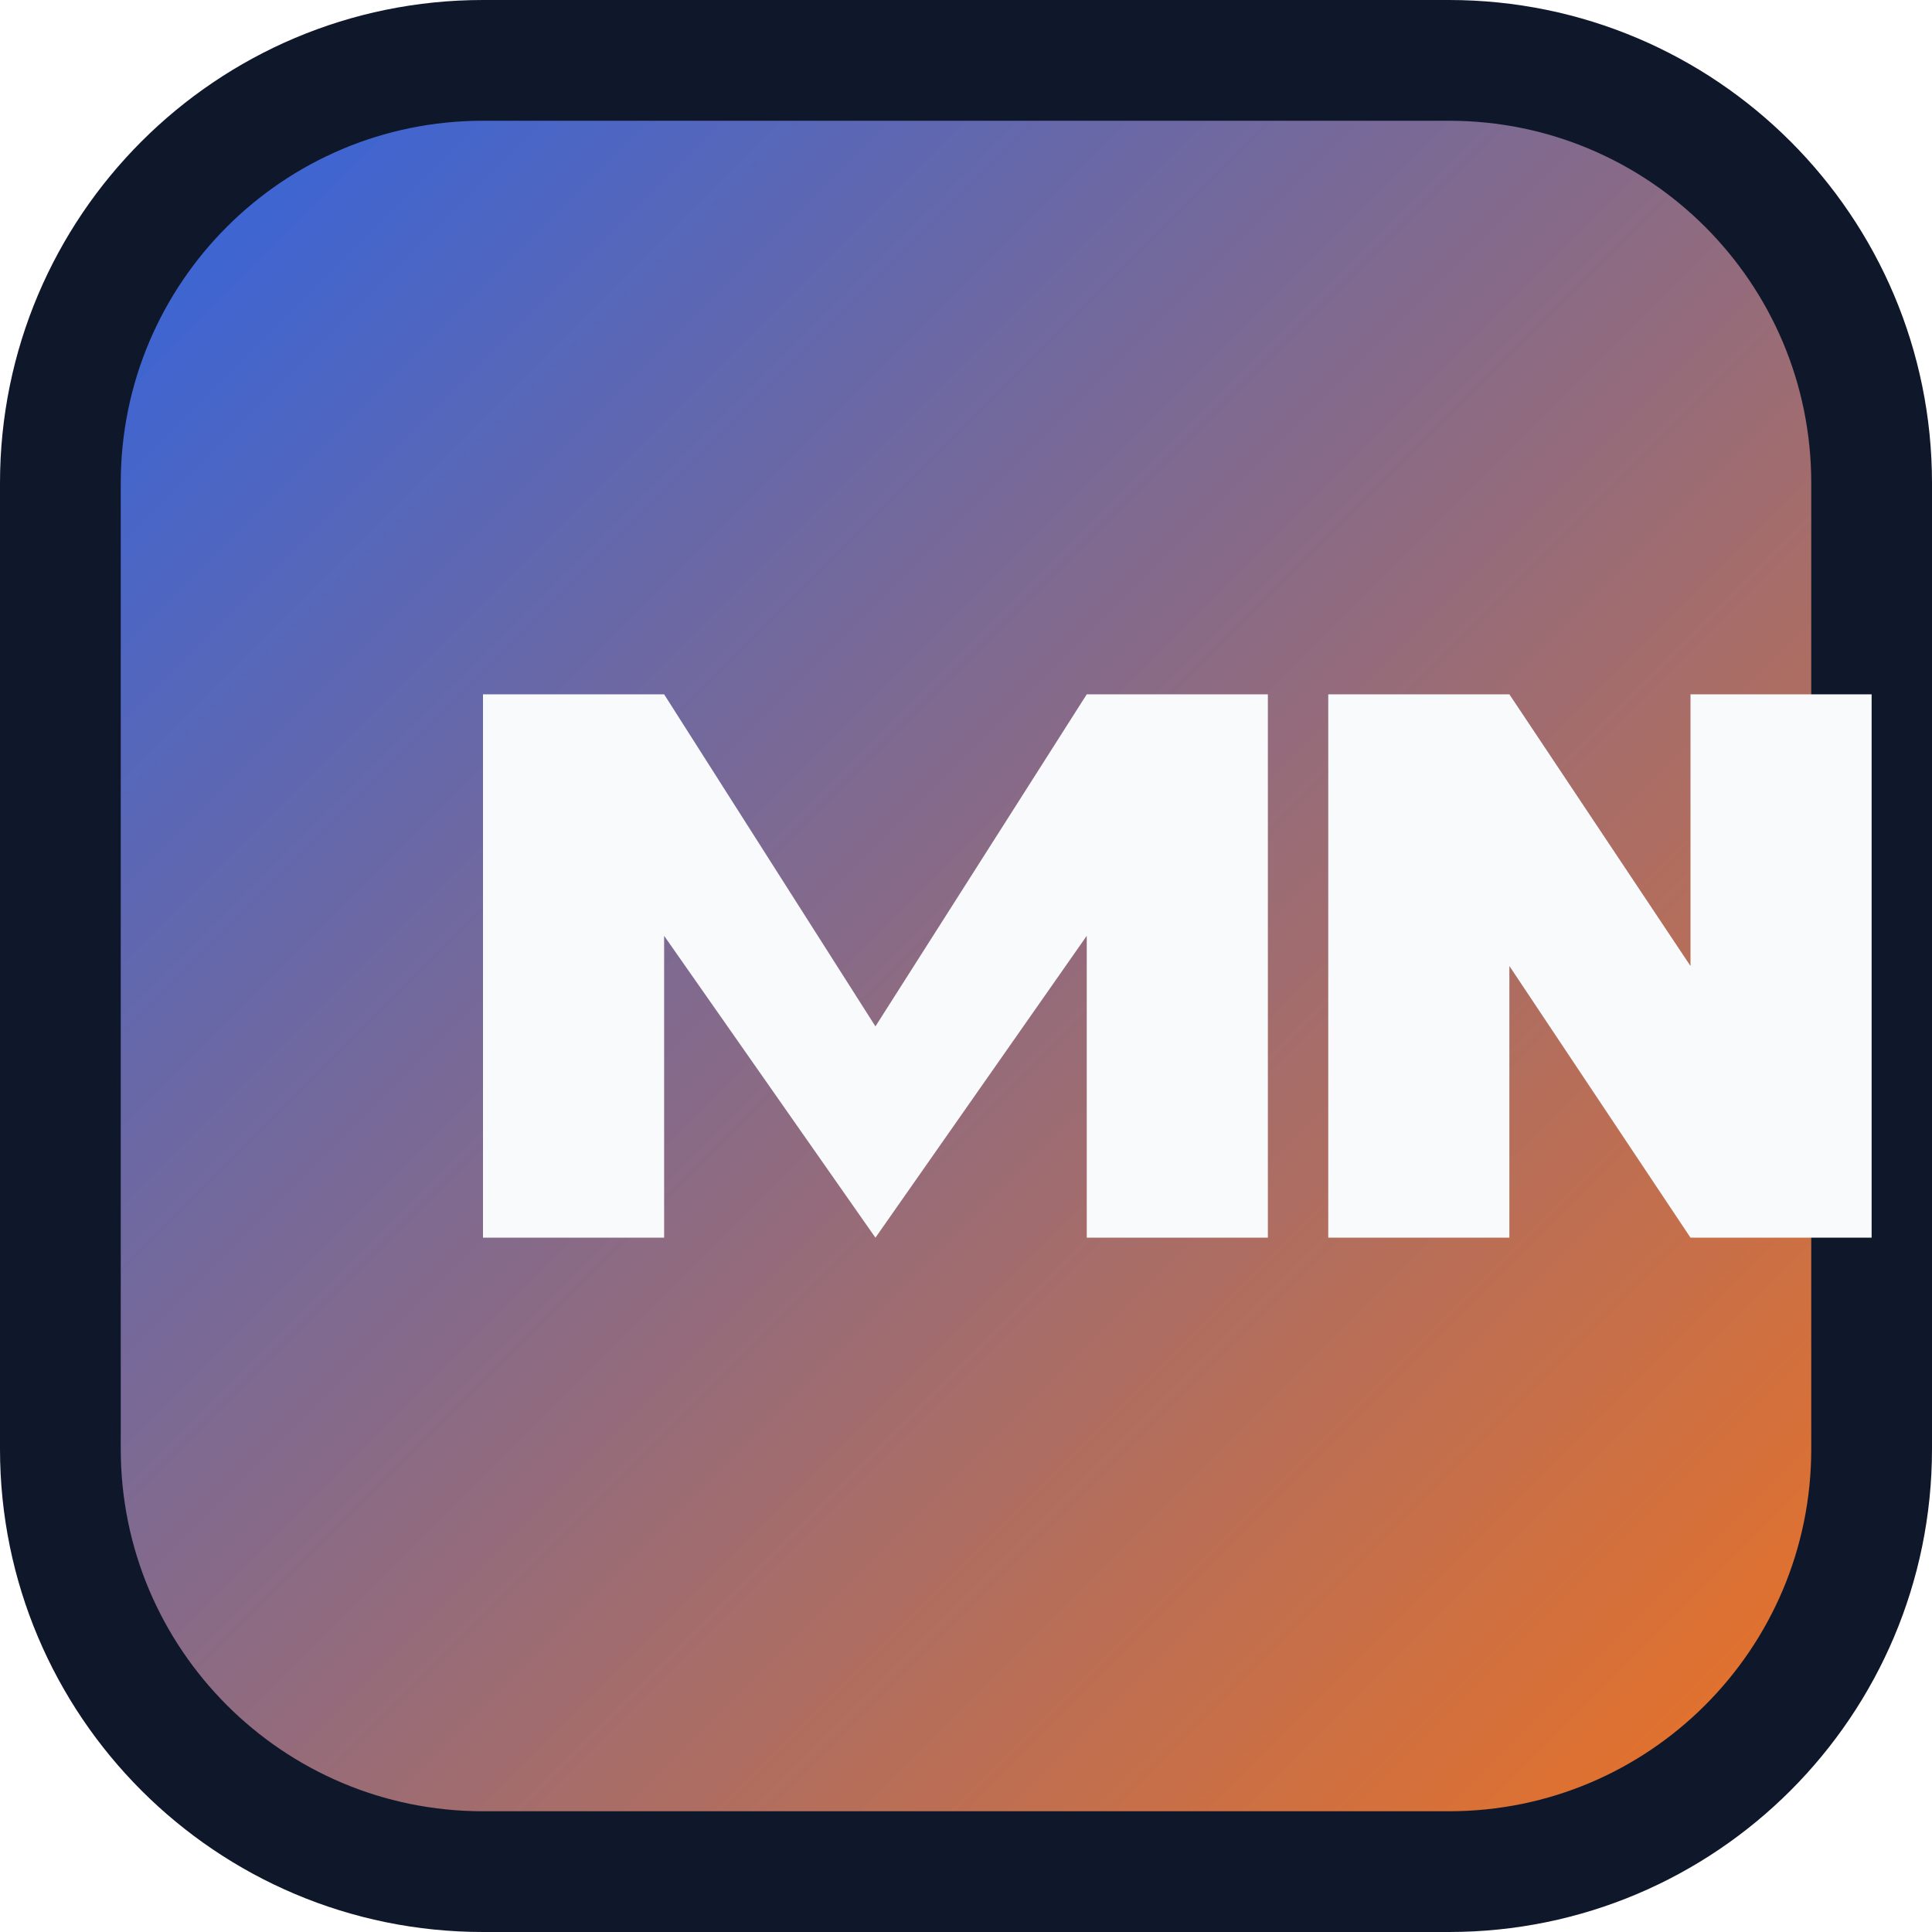
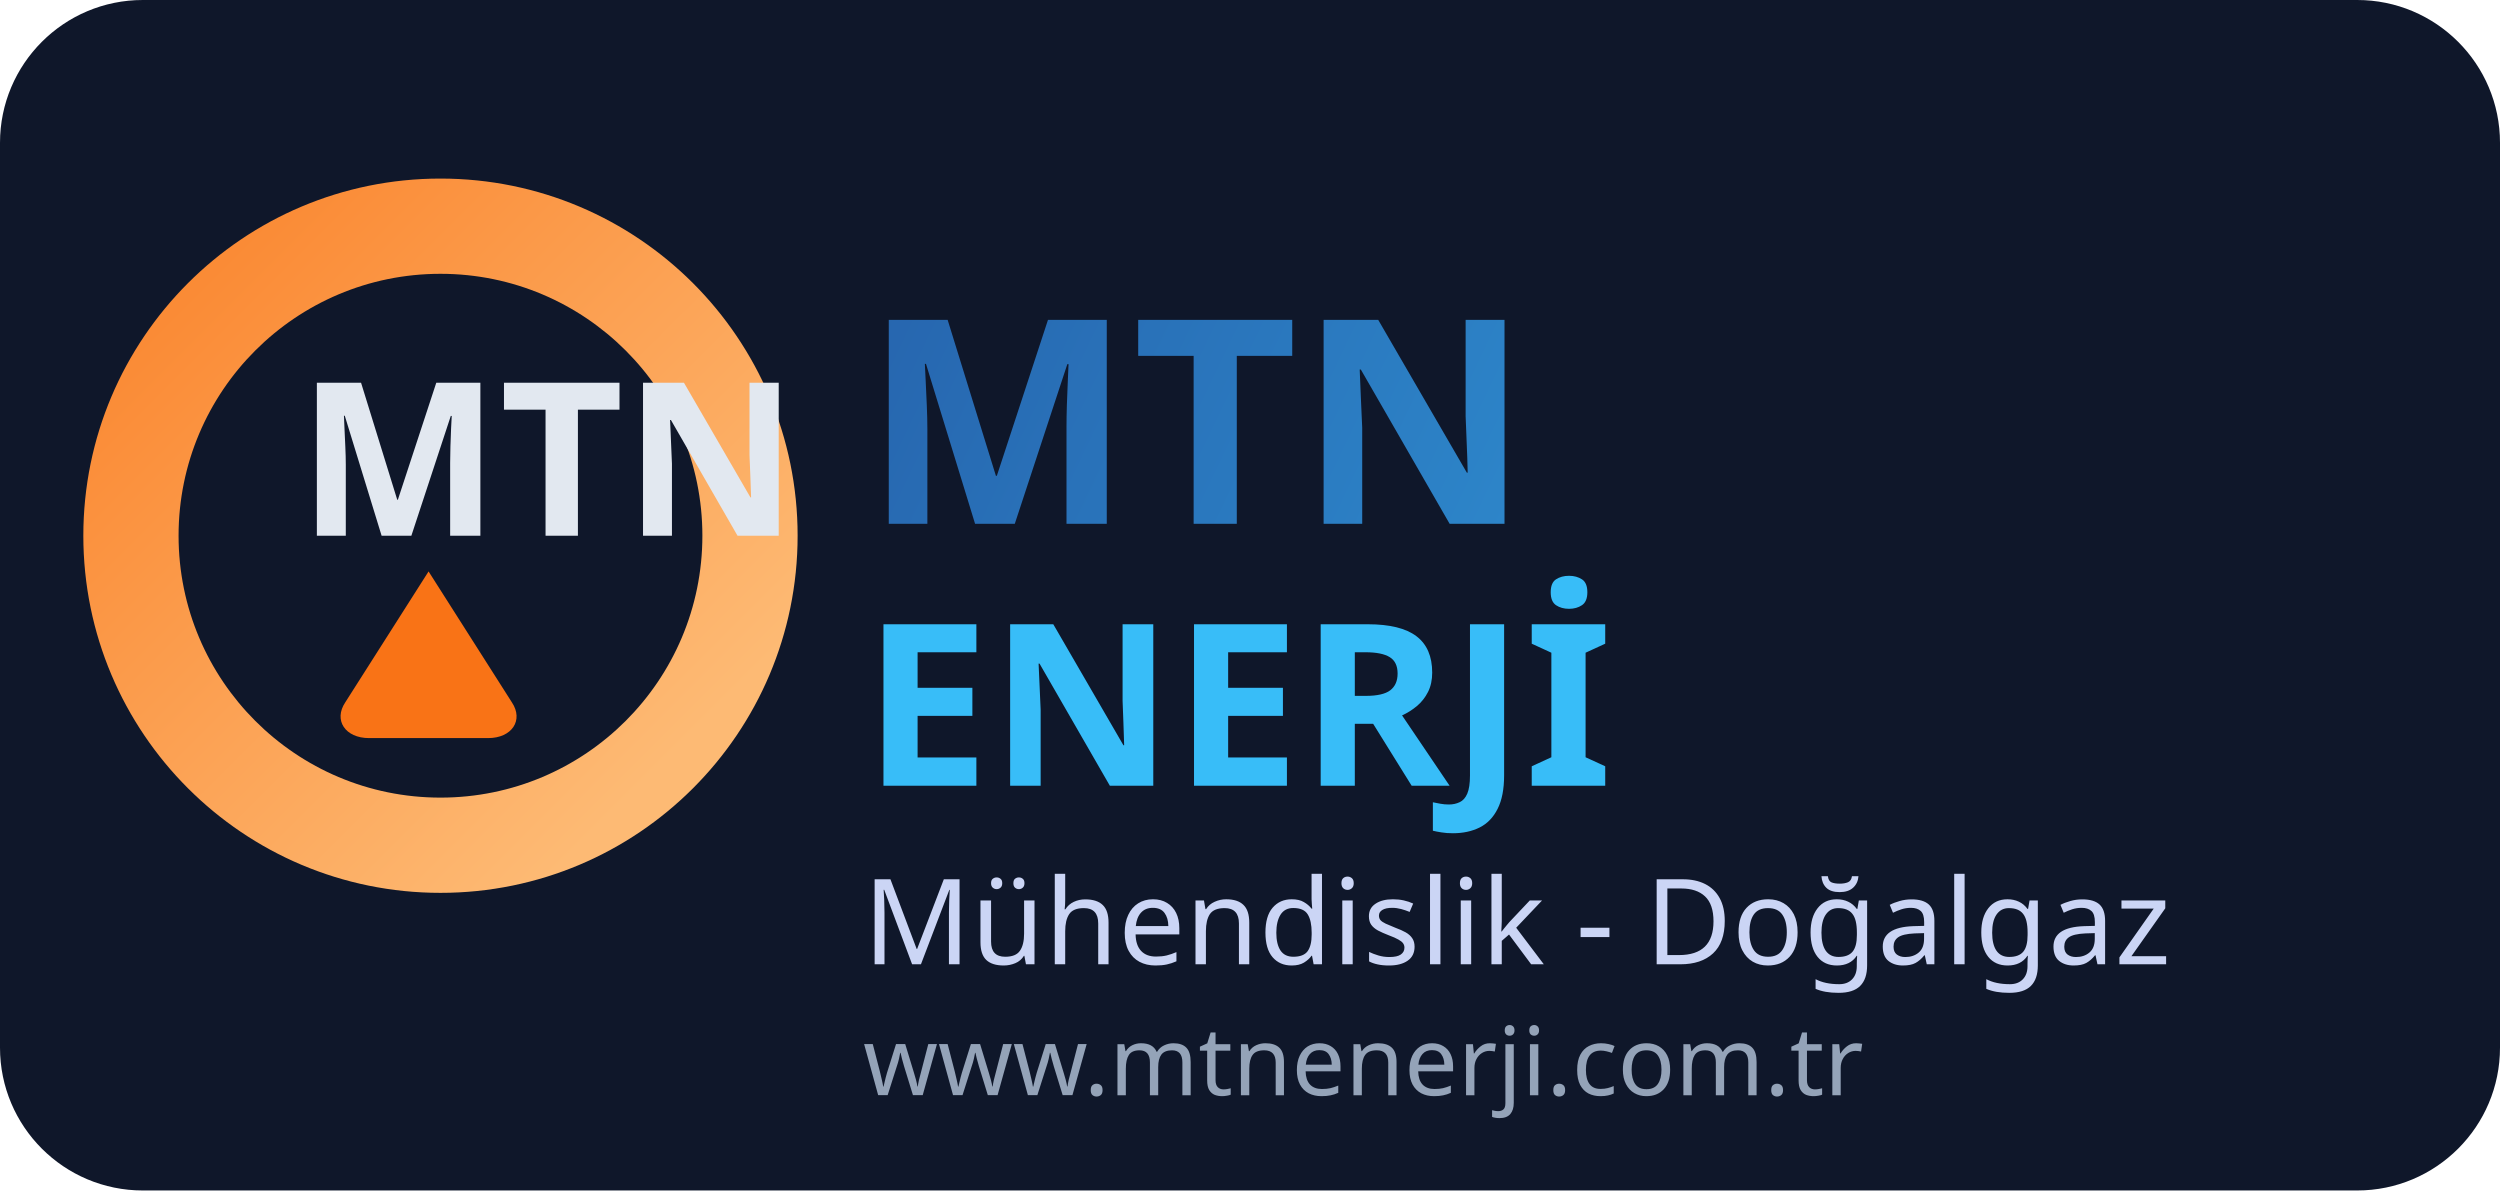
- <svg xmlns="http://www.w3.org/2000/svg" width="128" height="128" viewBox="0 0 128 128" fill="none">
+ <svg xmlns="http://www.w3.org/2000/svg" width="420" height="200" viewBox="0 0 420 200" fill="none">
  <defs>
-     <linearGradient id="mtnGradient" x1="0" y1="0" x2="128" y2="128" gradientUnits="userSpaceOnUse">
-       <stop stop-color="#2563EB" />
-       <stop offset="1" stop-color="#F97316" />
+     <linearGradient id="mtnBlue" x1="0" y1="0" x2="420" y2="200" gradientUnits="userSpaceOnUse">
+       <stop stop-color="#1E3A8A" />
+       <stop offset="1" stop-color="#38BDF8" />
+     </linearGradient>
+     <linearGradient id="mtnOrange" x1="0" y1="0" x2="120" y2="120" gradientUnits="userSpaceOnUse">
+       <stop stop-color="#F97316" />
+       <stop offset="1" stop-color="#FDBA74" />
    </linearGradient>
  </defs>
-   <rect x="4" y="4" width="120" height="120" rx="28" fill="url(#mtnGradient)" />
-   <rect x="4" y="4" width="120" height="120" rx="28" stroke="#0F172A" stroke-width="8" />
-   <path d="M32 82V46H44L58 68L72 46H84V82H72V62L58 82L44 62V82H32Z" fill="#F8FAFC" />
-   <path d="M88 82V46H100L112 64V46H124V82H112L100 64V82H88Z" fill="#F8FAFC" />
+   <rect width="420" height="200" rx="24" fill="#0F172A" />
+   <circle cx="74" cy="90" r="60" fill="url(#mtnOrange)" />
+   <circle cx="74" cy="90" r="44" fill="#0F172A" />
+   <path d="M58 118L72 96L86 118C88 121 86 124 82 124H62C58 124 56 121 58 118Z" fill="#F97316" />
+   <text x="50" y="90" font-size="36" font-family="Segoe UI, sans-serif" font-weight="700" fill="#E2E8F0">
+     MTN
+   </text>
+   <text x="145" y="88" font-size="48" font-family="Segoe UI, sans-serif" font-weight="800" fill="url(#mtnBlue)">
+     MTN
+   </text>
+   <text x="145" y="132" font-size="38" font-family="Segoe UI, sans-serif" font-weight="700" fill="#38BDF8">
+     ENERJİ
+   </text>
+   <text x="145" y="162" font-size="20" font-family="Segoe UI, sans-serif" fill="#CBD5F5">
+     Mühendislik - Doğalgaz
+   </text>
+   <text x="145" y="184" font-size="16" font-family="Segoe UI, sans-serif" fill="#94A3B8">
+     www.mtnenerji.com.tr
+   </text>
</svg>
